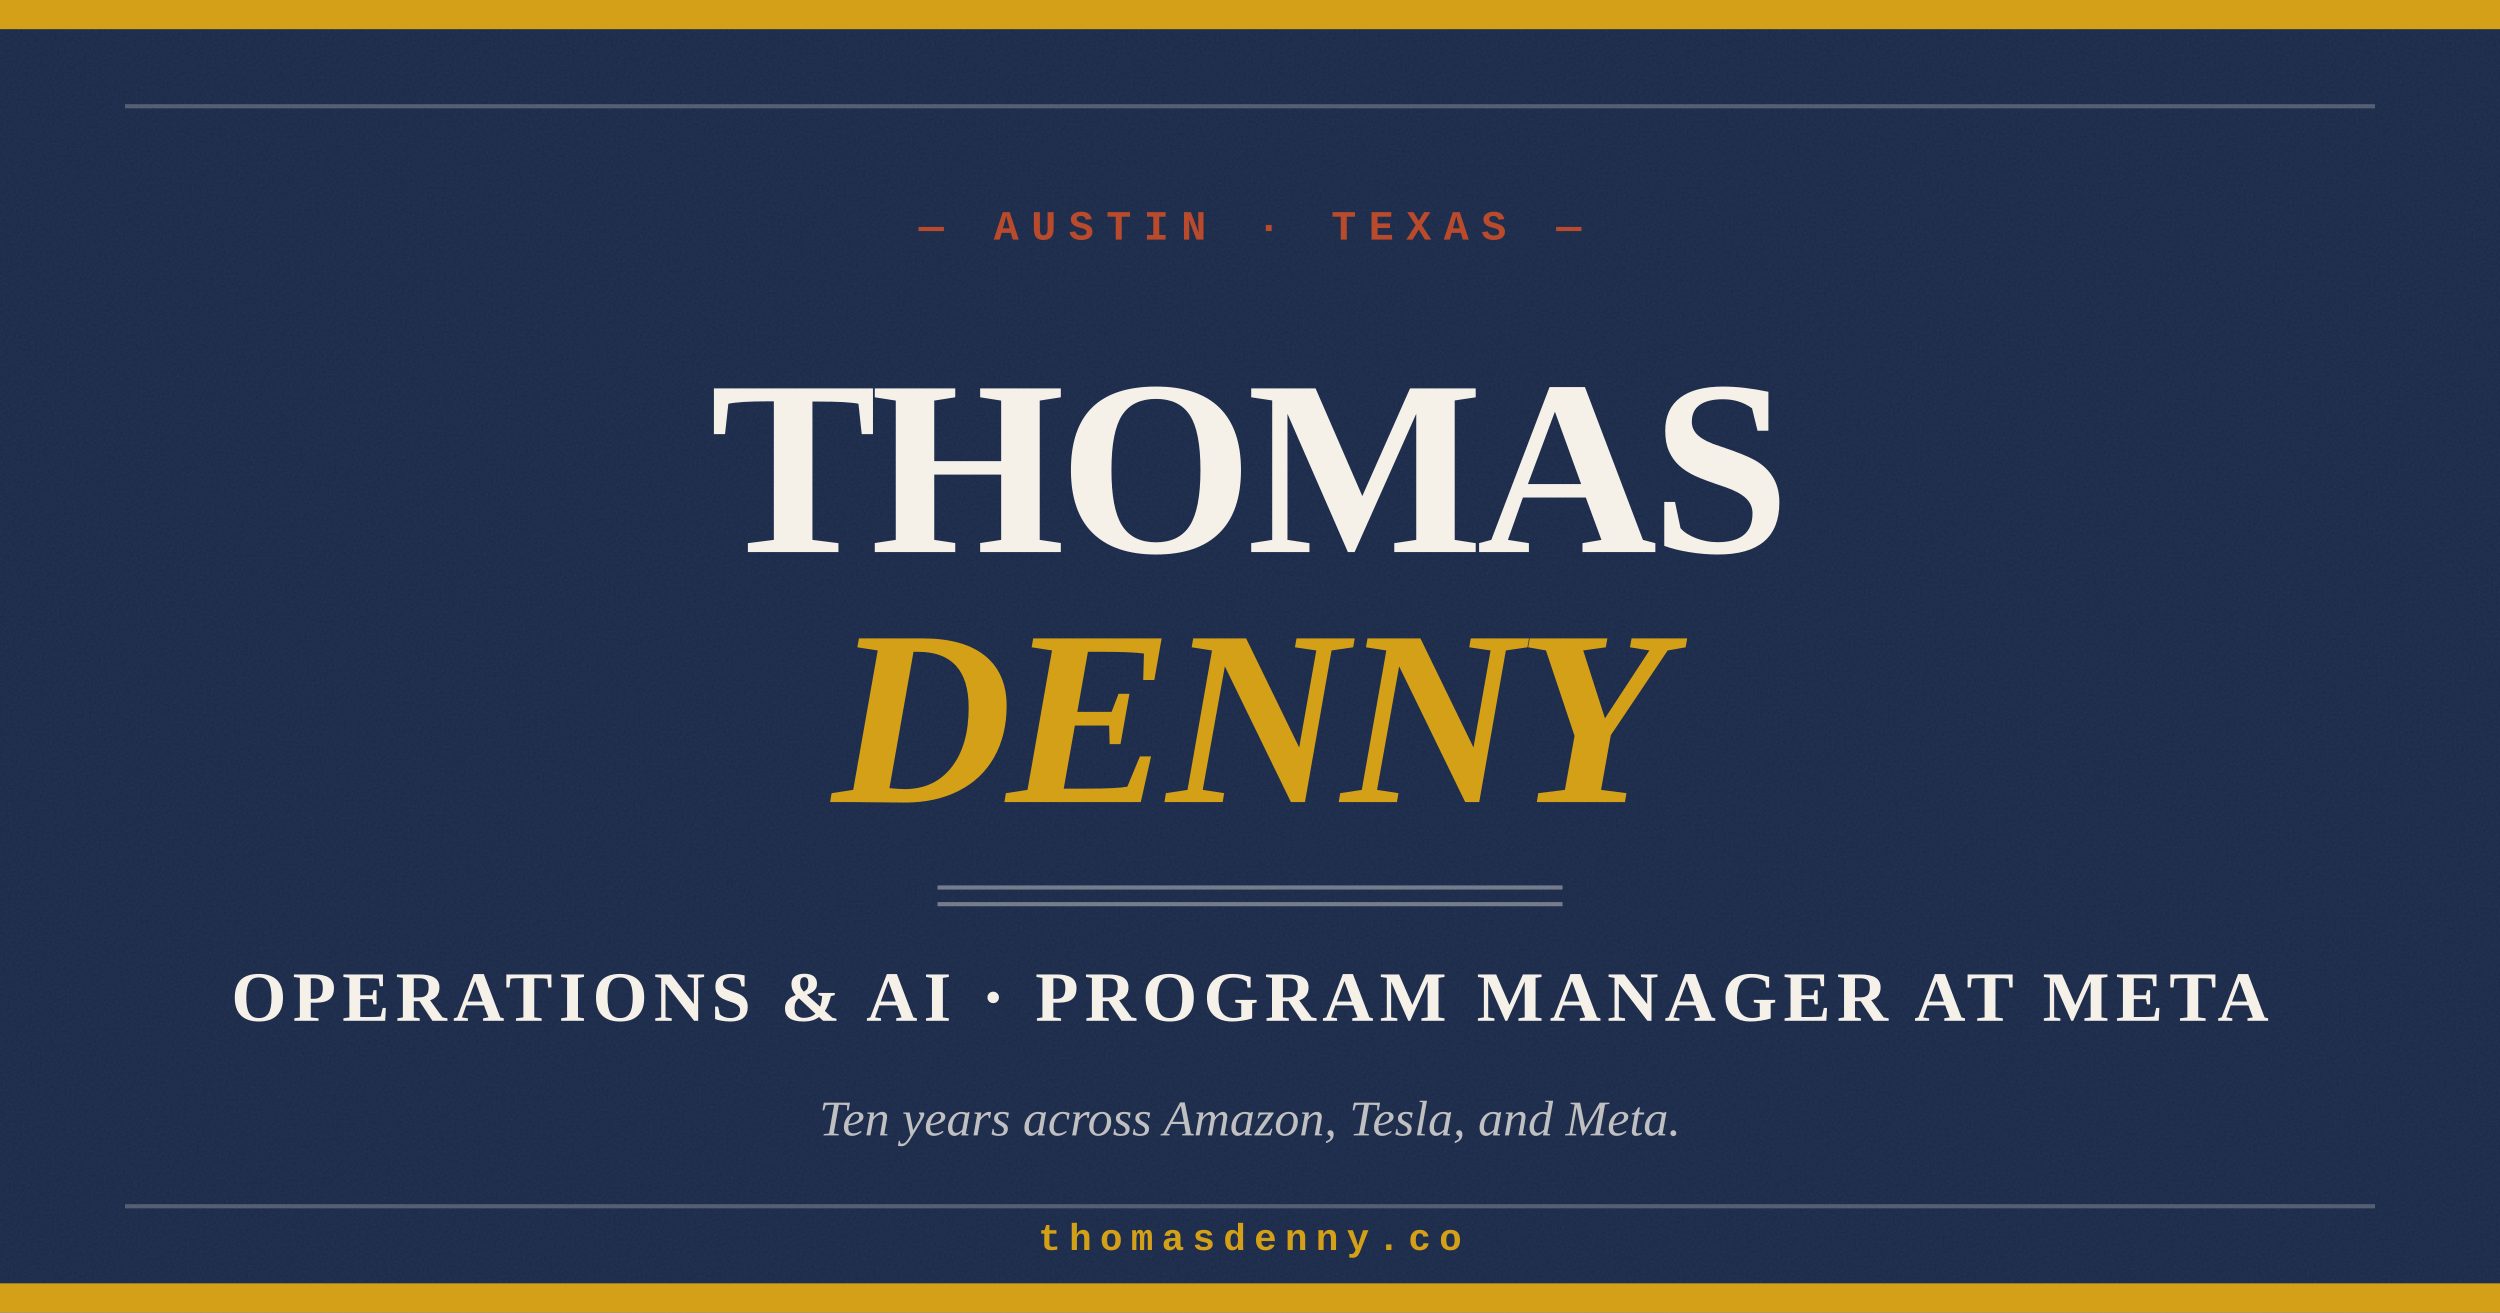
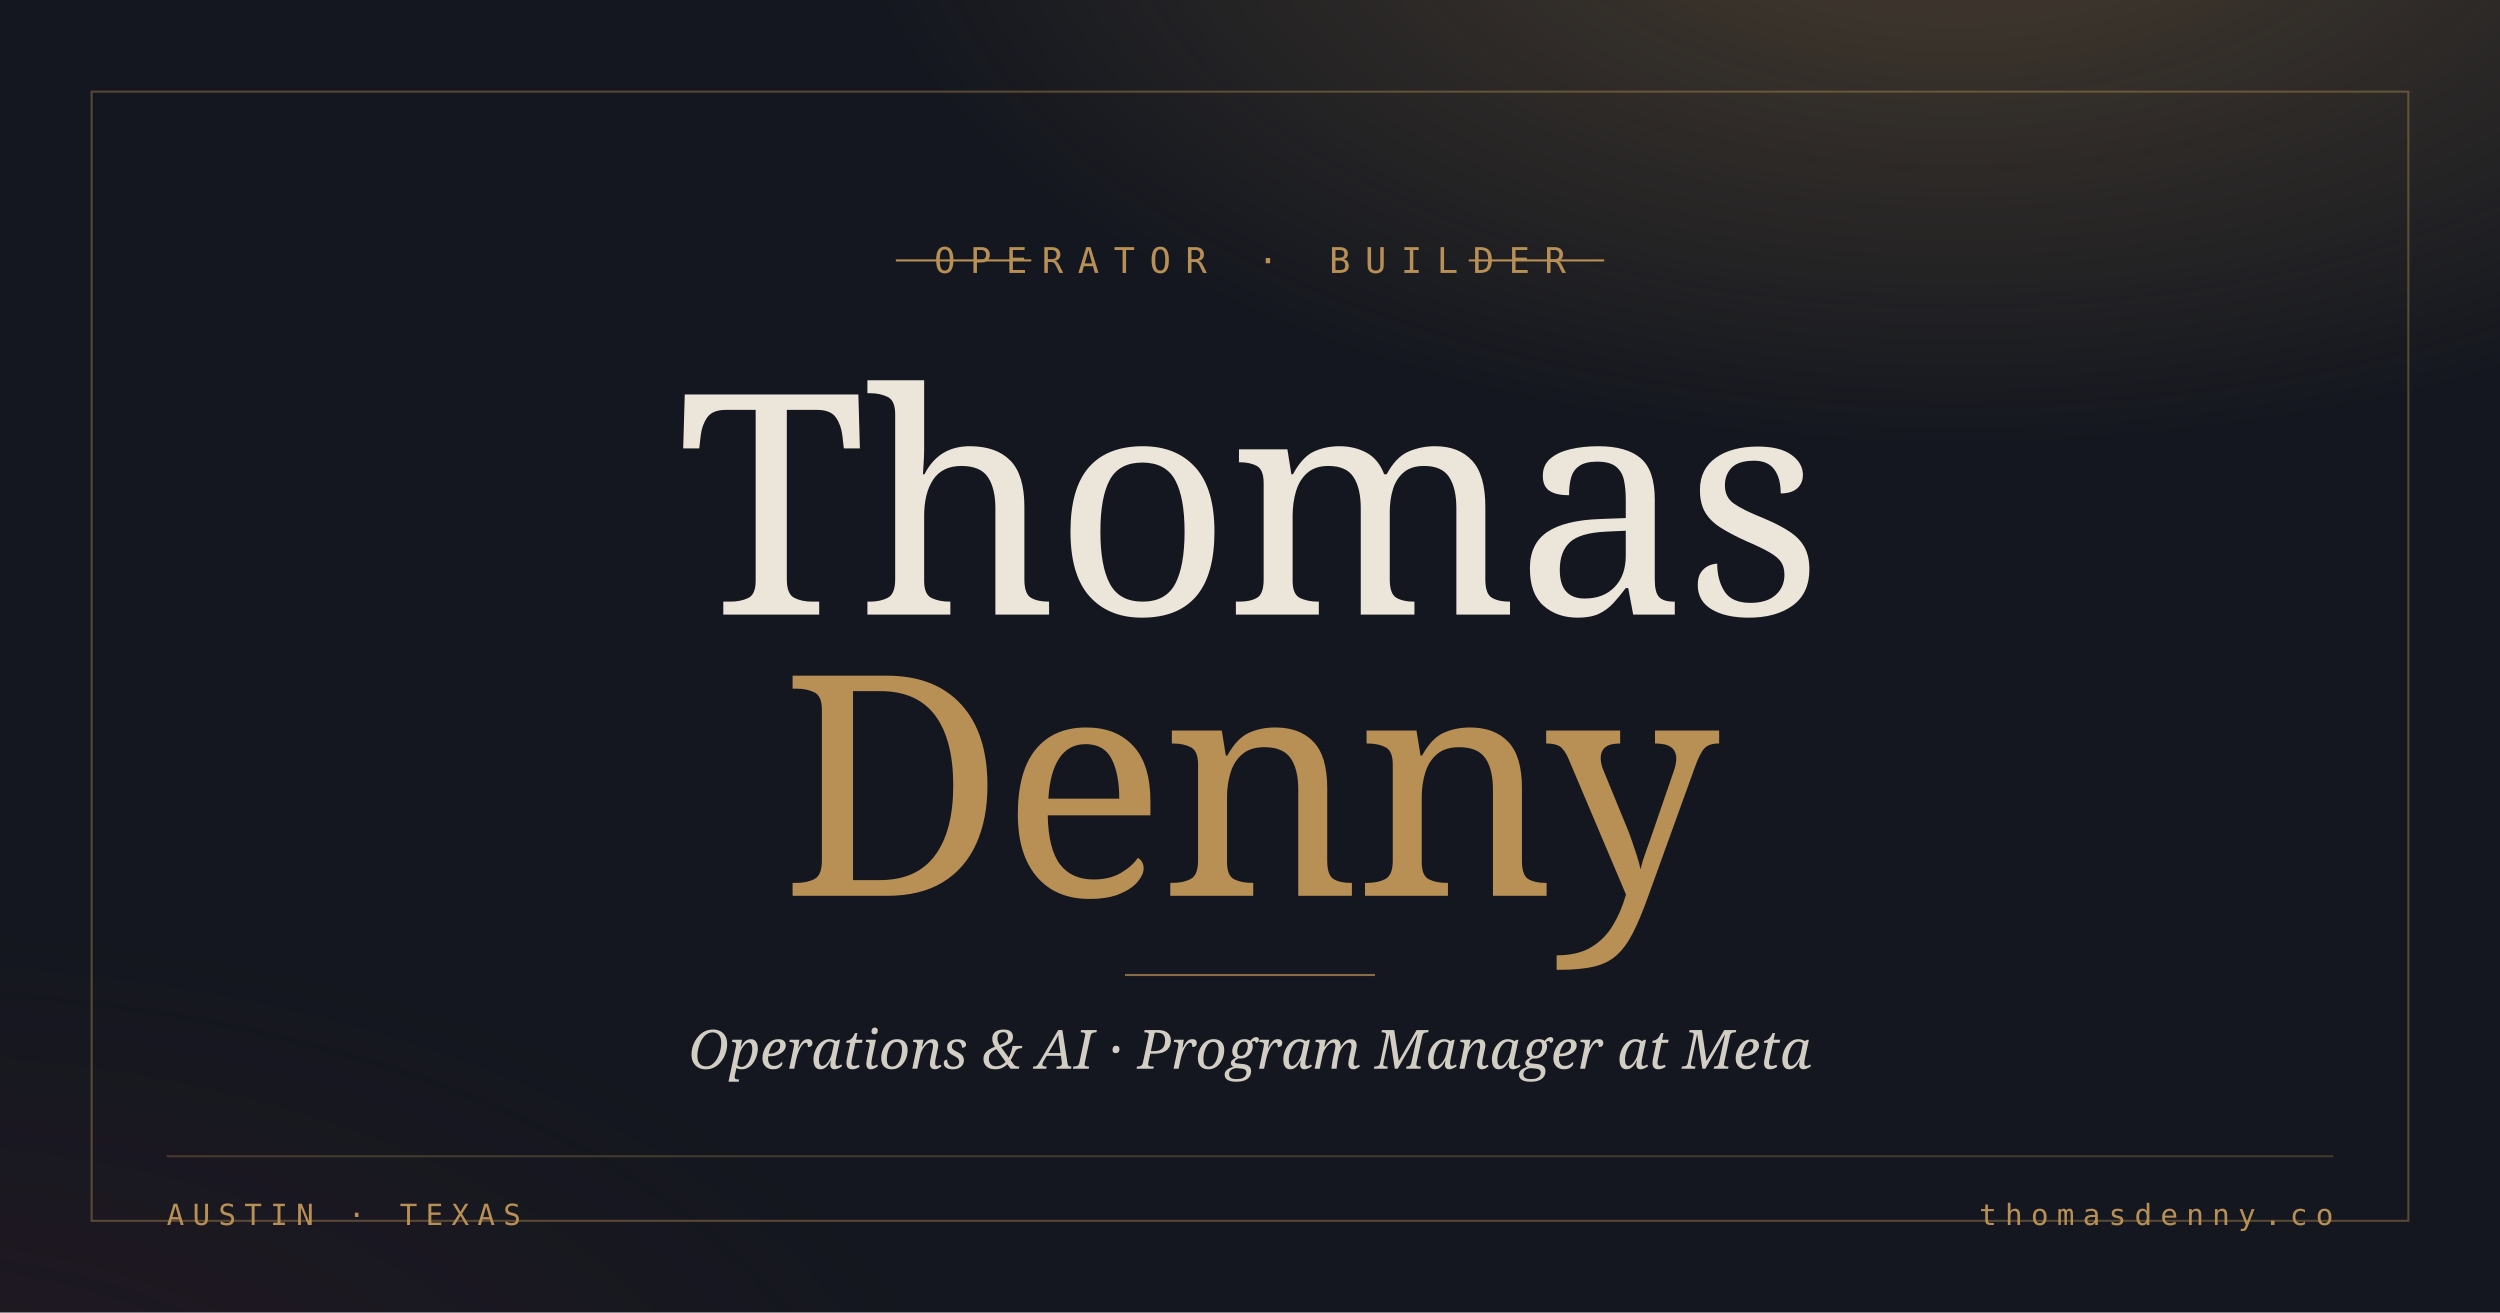
<svg xmlns="http://www.w3.org/2000/svg" viewBox="0 0 1200 630" width="1200" height="630">
-   <rect width="1200" height="630" fill="#1B2A4A" />
  <defs>
-     <filter id="n">
-       <feTurbulence type="fractalNoise" baseFrequency="0.85" numOctaves="3" />
-       <feColorMatrix type="saturate" values="0" />
-     </filter>
+     <radialGradient id="warmth" cx="78%" cy="-10%" r="80%">
+       <stop offset="0%" stop-color="#B89055" stop-opacity="0.32" />
+       <stop offset="55%" stop-color="#B89055" stop-opacity="0" />
+     </radialGradient>
+     <radialGradient id="cool" cx="-5%" cy="115%" r="75%">
+       <stop offset="0%" stop-color="#5A1E2E" stop-opacity="0.22" />
+       <stop offset="60%" stop-color="#5A1E2E" stop-opacity="0" />
+     </radialGradient>
  </defs>
-   <rect width="1200" height="630" filter="url(#n)" opacity="0.06" />
-   <rect x="0" y="0" width="1200" height="14" fill="#D4A017" />
-   <rect x="0" y="616" width="1200" height="14" fill="#D4A017" />
-   <rect x="60" y="50" width="1080" height="2" fill="#F5F0E8" opacity="0.25" />
-   <rect x="60" y="578" width="1080" height="2" fill="#F5F0E8" opacity="0.25" />
-   <text x="600" y="115" text-anchor="middle" font-family="'Courier New', monospace" font-weight="700" font-size="20" letter-spacing="6" fill="#B94A2C">— AUSTIN · TEXAS —</text>
-   <text x="600" y="265" text-anchor="middle" font-family="Georgia, 'Times New Roman', serif" font-weight="900" font-size="120" letter-spacing="-3" fill="#F5F0E8">THOMAS</text>
-   <text x="600" y="385" text-anchor="middle" font-family="Georgia, 'Times New Roman', serif" font-weight="900" font-style="italic" font-size="120" letter-spacing="-3" fill="#D4A017">DENNY</text>
-   <rect x="450" y="425" width="300" height="2" fill="#F5F0E8" opacity="0.4" />
-   <rect x="450" y="433" width="300" height="2" fill="#F5F0E8" opacity="0.4" />
-   <text x="600" y="490" text-anchor="middle" font-family="Georgia, 'Times New Roman', serif" font-weight="700" font-size="34" letter-spacing="3" fill="#F5F0E8">OPERATIONS &amp; AI · PROGRAM MANAGER AT META</text>
-   <text x="600" y="545" text-anchor="middle" font-family="Georgia, 'Times New Roman', serif" font-weight="400" font-style="italic" font-size="24" fill="#F5F0E8" opacity="0.75">Ten years across Amazon, Tesla, and Meta.</text>
-   <text x="600" y="600" text-anchor="middle" font-family="'Courier New', monospace" font-weight="700" font-size="18" letter-spacing="4" fill="#D4A017">thomasdenny.co</text>
+   <rect width="1200" height="630" fill="#14171F" />
+   <rect width="1200" height="630" fill="url(#warmth)" />
+   <rect width="1200" height="630" fill="url(#cool)" />
+   <rect x="44" y="44" width="1112" height="542" fill="none" stroke="#B89055" stroke-width="1" opacity="0.4" />
+   <line x1="430" y1="125" x2="495" y2="125" stroke="#B89055" stroke-width="1" />
+   <text x="600" y="131" text-anchor="middle" font-family="Menlo, 'JetBrains Mono', monospace" font-size="17" font-weight="500" fill="#B89055" letter-spacing="7">OPERATOR · BUILDER</text>
+   <line x1="705" y1="125" x2="770" y2="125" stroke="#B89055" stroke-width="1" />
+   <text x="600" y="295" text-anchor="middle" font-family="'Bodoni 72', 'Didot', 'Hoefler Text', Georgia, serif" font-size="148" font-weight="500" fill="#ECE6DA" letter-spacing="-2">Thomas</text>
+   <text x="600" y="430" text-anchor="middle" font-family="'Bodoni 72', 'Didot', 'Hoefler Text', Georgia, serif" font-size="148" font-weight="500" fill="#B89055" letter-spacing="-2">Denny</text>
+   <line x1="540" y1="468" x2="660" y2="468" stroke="#B89055" stroke-width="1" opacity="0.7" />
+   <text x="600" y="513" text-anchor="middle" font-family="'Bodoni 72', 'Didot', 'Hoefler Text', Georgia, serif" font-size="26" font-style="italic" fill="#ECE6DA" opacity="0.88">Operations &amp; AI · Program Manager at Meta</text>
+   <line x1="80" y1="555" x2="1120" y2="555" stroke="#B89055" stroke-width="1" opacity="0.28" />
+   <text x="80" y="588" font-family="Menlo, 'JetBrains Mono', monospace" font-size="14" fill="#B89055" letter-spacing="4">AUSTIN · TEXAS</text>
+   <text x="1120" y="588" text-anchor="end" font-family="Menlo, 'JetBrains Mono', monospace" font-size="14" fill="#B89055" letter-spacing="4">thomasdenny.co</text>
</svg>
